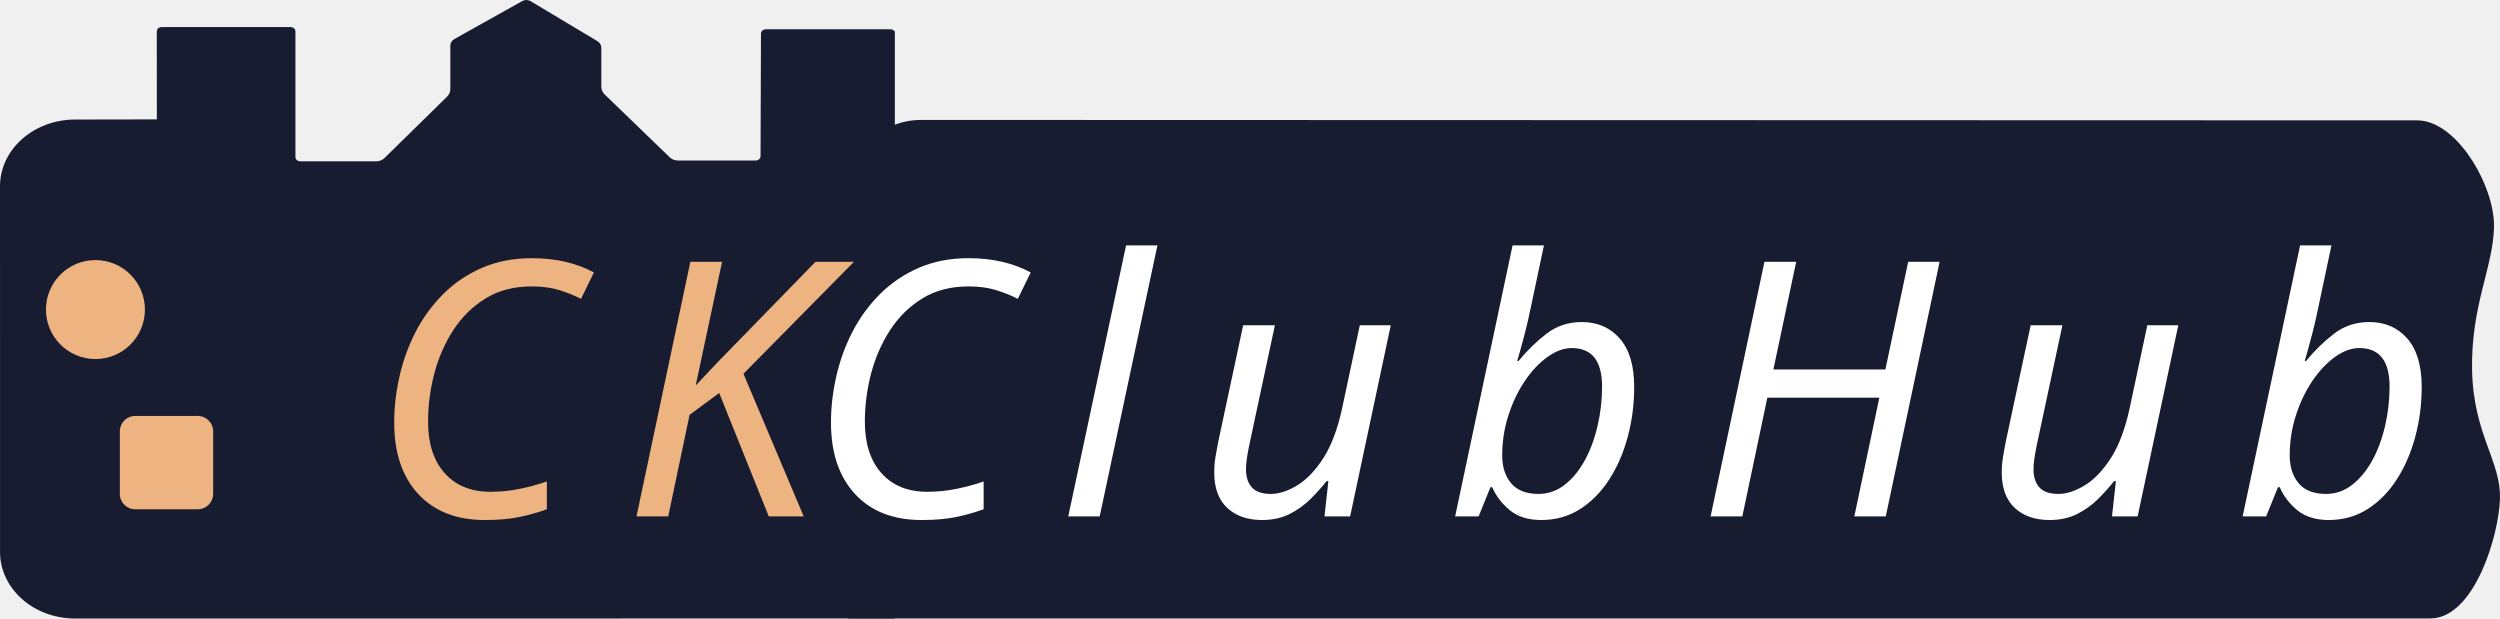
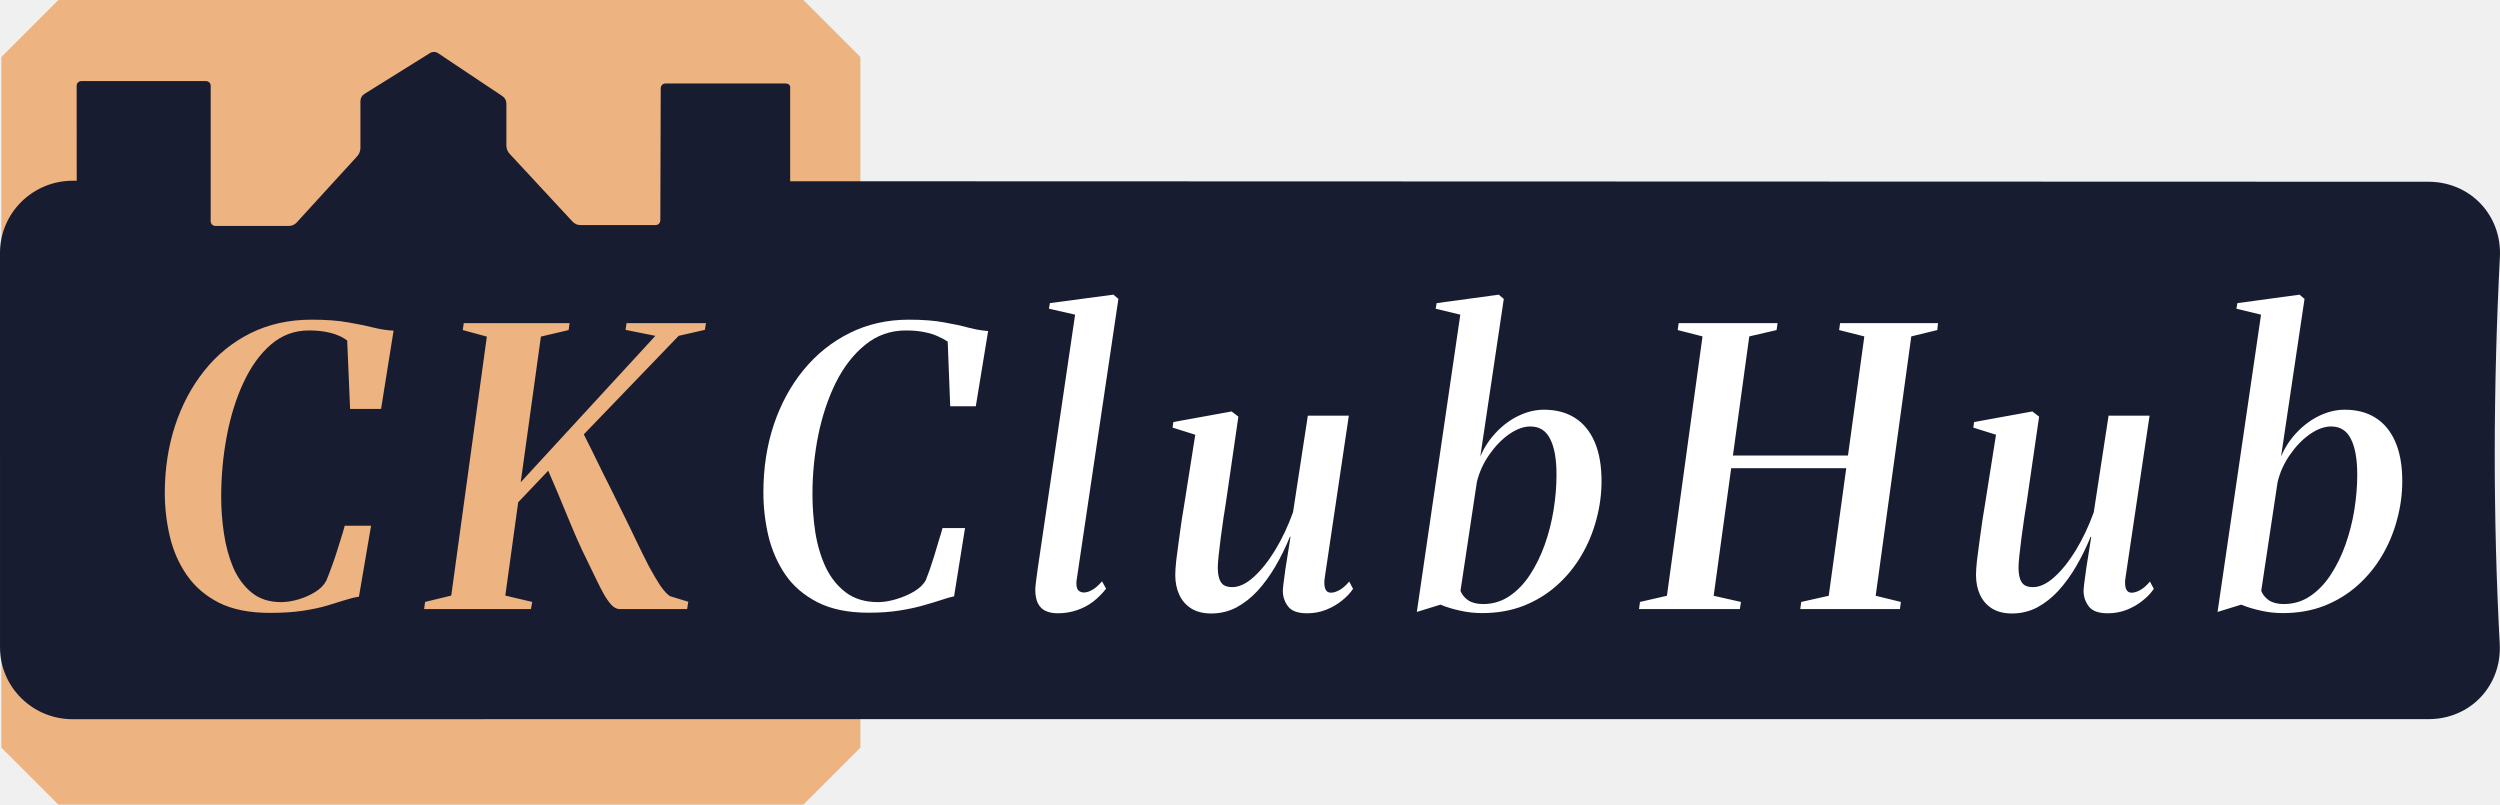
- <svg xmlns="http://www.w3.org/2000/svg" width="512.02mm" height="126.681mm" viewBox="0 0 512.02 126.681" version="1.1" id="svg1" xml:space="preserve">
+ <svg xmlns="http://www.w3.org/2000/svg" width="474.601mm" height="152.752mm" viewBox="0 0 474.601 152.752" version="1.1" id="svg1" xml:space="preserve">
  <defs id="defs1" />
-   <g id="layer3" transform="translate(-1607.985,-1004.962)">
-     <path id="path78" style="display:inline;fill:#181c30;fill-opacity:1;stroke:none;stroke-width:0.5;stroke-linecap:square;paint-order:stroke fill markers" d="M 663.083,-12.601 A 17.894,17.894 0 0 0 645.184,5.274 l -0.113,109.859 390.705,-6.5e-4 a 17.877,17.877 0 0 0 1.286,-0.092 c 10.055,-1.426 15.748,-21.119 16.073,-30.452 0.339,-9.713 -6.545,-16.5 -6.884,-33.002 -0.339,-16.501 5.191,-26.332 5.417,-36.747 0.226,-10.416 -9.211,-27.472 -19.114,-27.326 z" transform="matrix(0.8289044,0,0,0.7993963,1247.047,1039.595)" />
-     <path id="path27" style="display:inline;fill:#181c30;fill-opacity:1;stroke:none;stroke-width:0.5;stroke-linecap:square;paint-order:stroke fill markers" d="m 561.01,-43.061 -15.442,9.721 c -0.586,0.369 -0.942,1.014 -0.942,1.707 v 11.137 c 7e-5,0.717 -0.266,1.408 -0.747,1.94 l -14.243,15.74 c -0.476,0.526 -1.152,0.826 -1.861,0.826 h -17.263 c -0.615,-4.63e-5 -1.114,-0.499 -1.114,-1.114 V -35.278 c 4e-5,-0.615 -0.499,-1.114 -1.114,-1.114 h -29.307 c -0.615,-2.26e-4 -1.114,0.499 -1.113,1.114 l 0.017,22.543 -18.601,0.036 A 17.104,17.104 134.944 0 0 442.21,4.406 l 0.004,93.671 a 17.071,17.071 44.997 0 0 17.073,17.071 l 186.442,-0.015 V -35.199 c -0.185,-0.375 -0.565,-0.614 -0.983,-0.62 H 616.393 c -0.616,-2.07e-4 -1.116,0.498 -1.118,1.114 l -0.095,31.396 c -0.002,0.615 -0.502,1.113 -1.117,1.113 h -17.663 c -0.71,1.302e-4 -1.387,-0.297 -1.867,-0.82 L 579.719,-19.135 c -0.485,-0.527 -0.754,-1.218 -0.754,-1.934 v -10.004 c 6e-5,-0.696 -0.346,-1.347 -0.923,-1.736 l -15.166,-10.222 c -0.561,-0.378 -1.293,-0.39 -1.866,-0.029 z" transform="matrix(0.9005289,0,0,0.7993963,1209.763,1039.595)" />
-     <text xml:space="preserve" style="font-style:normal;font-variant:normal;font-weight:normal;font-stretch:normal;font-size:73.054px;line-height:0;font-family:Merriweather;-inkscape-font-specification:'Merriweather, @opsz=144,wght=600';font-variant-ligatures:normal;font-variant-caps:normal;font-variant-numeric:normal;font-variant-east-asian:normal;font-variation-settings:'opsz' 144, 'wght' 600;text-align:start;letter-spacing:9.007px;writing-mode:lr-tb;direction:rtl;text-anchor:start;fill:#edb381;stroke-width:0.74;stroke-linecap:square;paint-order:stroke fill markers" x="1767.394" y="1110.732" id="text27">
-       <tspan style="font-style:italic;font-variant:normal;font-weight:normal;font-stretch:normal;font-size:73.054px;font-family:Merriweather;-inkscape-font-specification:'Merriweather, @opsz=144,wght=600';font-variant-ligatures:normal;font-variant-caps:normal;font-variant-numeric:normal;font-variant-east-asian:normal;font-variation-settings:'opsz' 144, 'wght' 600;letter-spacing:9.007px;direction:rtl;stroke-width:0.74" x="1776.401" y="1110.732" id="tspan27">CK</tspan>
-     </text>
-     <text xml:space="preserve" style="font-style:normal;font-variant:normal;font-weight:normal;font-stretch:normal;font-size:73.054px;line-height:0;font-family:Merriweather;-inkscape-font-specification:'Merriweather, @opsz=144,wght=500';font-variant-ligatures:normal;font-variant-caps:normal;font-variant-numeric:normal;font-variant-east-asian:normal;font-variation-settings:'opsz' 144, 'wght' 500;text-align:start;letter-spacing:9.007px;writing-mode:lr-tb;direction:rtl;text-anchor:start;fill:#ffffff;fill-opacity:1;stroke-width:0.74;stroke-linecap:square;paint-order:stroke fill markers" x="2098.543" y="1110.732" id="text28">
-       <tspan style="font-style:italic;font-variant:normal;font-weight:normal;font-stretch:normal;font-size:73.054px;font-family:Merriweather;-inkscape-font-specification:'Merriweather, @opsz=144,wght=500';font-variant-ligatures:normal;font-variant-caps:normal;font-variant-numeric:normal;font-variant-east-asian:normal;font-variation-settings:'opsz' 144, 'wght' 500;letter-spacing:9.007px;direction:rtl;fill:#ffffff;fill-opacity:1;stroke-width:0.74" x="2107.55" y="1110.732" id="tspan28">ClubHub</tspan>
-     </text>
-     <path id="path30" style="fill:#edb381;stroke-width:0.14;stroke-linecap:square;paint-order:stroke fill markers" d="m 1637.667,1068.363 a 10.135,10.135 0 0 1 -10.135,10.135 10.135,10.135 0 0 1 -10.135,-10.135 10.135,10.135 0 0 1 10.135,-10.135 10.135,10.135 0 0 1 10.135,10.135 z" />
-     <path id="path39" style="fill:#edb381;stroke-width:0.134;stroke-linecap:square;paint-order:stroke fill markers" d="m 1635.683,1090.155 h 12.802 c 1.747,0 3.154,1.407 3.154,3.154 v 12.802 c 0,1.748 -1.407,3.154 -3.154,3.154 h -12.802 c -1.747,0 -3.154,-1.407 -3.154,-3.154 v -12.802 c 0,-1.747 1.407,-3.154 3.154,-3.154 z" />
+   <g id="layer3" transform="translate(-557.5205,-1400.395)">
+     <g id="rect111">
+       <path style="fill:#edb381;stroke-linecap:square;stroke-linejoin:bevel;paint-order:stroke fill markers" d="m 568.598,1400.395 -10.818,10.818 v 131.115 l 10.818,10.818 H 710.033 l 10.818,-10.818 v -131.115 l -10.818,-10.818 z m 10.818,21.637 h 119.799 v 109.478 H 579.416 Z" id="path133" />
+       <path style="fill:#edb381;stroke-linecap:square;stroke-linejoin:bevel;paint-order:stroke fill markers" d="m 568.597,1411.213 h 141.435 v 131.115 h -141.435 z" id="path134" />
+     </g>
+     <path id="path118" style="display:inline;fill:#181c30;fill-opacity:1;stroke:none;stroke-width:0.5;stroke-linecap:square;paint-order:stroke fill markers" d="m 561.947,-43.324 c -0.325,-0.005 -0.651,0.082 -0.938,0.262 l -15.442,9.721 c -0.586,0.369 -0.942,1.014 -0.942,1.707 v 11.137 c 7e-5,0.717 -0.266,1.408 -0.747,1.94 l -14.243,15.74 c -0.476,0.526 -1.152,0.826 -1.861,0.826 h -17.263 c -0.615,-4.63e-5 -1.114,-0.499 -1.114,-1.114 V -35.279 c 4e-5,-0.615 -0.499,-1.114 -1.114,-1.114 h -29.307 c -0.615,-2.26e-4 -1.114,0.499 -1.113,1.114 l 0.017,22.543 -0.98,0.004 A 17.137,17.137 0 0 0 459.83,4.406 l 0.004,93.671 A 17.071,17.071 0 0 0 476.907,115.147 l 166.197,-0.015 h 2.624 l 385.457,-6.5e-4 c 9.875,-1e-5 17.262,-7.982 16.742,-17.844 -1.593,-30.177 -1.541,-60.828 0.039,-91.92 0.501,-9.862 -6.935,-17.851 -16.81,-17.854 l -385.428,-0.121 v -22.593 c -0.185,-0.375 -0.565,-0.614 -0.983,-0.62 h -28.352 c -0.616,-2.07e-4 -1.116,0.498 -1.118,1.114 l -0.095,31.396 c -0.002,0.615 -0.502,1.113 -1.117,1.113 h -17.663 c -0.71,1.302e-4 -1.387,-0.297 -1.867,-0.82 L 579.719,-19.136 c -0.485,-0.527 -0.754,-1.218 -0.754,-1.934 v -10.004 c 6e-5,-0.696 -0.346,-1.347 -0.923,-1.736 l -15.166,-10.222 c -0.281,-0.189 -0.604,-0.286 -0.929,-0.292 z" transform="matrix(0.8069253,0,0,0.7993963,186.4717,1444.881)" />
+     <path id="path120" style="display:none;fill:#edb381;fill-opacity:1;stroke:none;stroke-width:0.151;stroke-linecap:square;paint-order:stroke fill markers" d="m 1022.461,1524.345 v 0.01 l 10e-4,5e-4 c -0.099,0.012 -0.197,0.032 -0.282,0.089 l -4.59,3.102 c -0.174,0.118 -0.275,0.316 -0.268,0.525 l 0.123,3.356 c 0.01,0.216 -0.065,0.428 -0.206,0.593 l -4.154,4.897 h 5.473 c 4.245,0 7.881,-1.845 10.325,-4.729 l -0.751,-0.751 c -0.153,-0.154 -0.243,-0.359 -0.251,-0.575 l -0.111,-3.015 c -0.01,-0.21 -0.12,-0.403 -0.3,-0.513 l -4.727,-2.911 c -0.087,-0.054 -0.187,-0.079 -0.286,-0.078 z m -41.331,1.544 c -0.175,-0.107 -0.398,-0.102 -0.568,0.011 l -4.59,3.103 c -0.174,0.118 -0.275,0.316 -0.268,0.524 l 0.123,3.357 c 0.008,0.216 -0.065,0.427 -0.206,0.593 l -2.917,3.44 h 17.823 l -4.01,-4.015 c -0.153,-0.153 -0.243,-0.359 -0.251,-0.575 l -0.111,-3.015 c -0.008,-0.21 -0.12,-0.402 -0.3,-0.513 z m 25.085,1.154 -8.916,0.329 c -0.187,0 -0.333,0.162 -0.326,0.348 l 0.343,9.198 h 9.602 l -0.352,-9.551 c -0.01,-0.185 -0.164,-0.33 -0.351,-0.324 z m -67.066,0.303 c -0.099,0.012 -0.197,0.033 -0.282,0.089 l -4.59,3.102 c -0.174,0.118 -0.275,0.317 -0.268,0.525 l 0.124,3.356 c 0.008,0.216 -0.065,0.428 -0.206,0.593 l -1.616,1.906 h 14.989 l -2.477,-2.481 c -0.153,-0.153 -0.243,-0.359 -0.251,-0.575 l -0.111,-3.015 c -0.008,-0.21 -0.12,-0.402 -0.3,-0.513 l -4.727,-2.911 c -0.087,-0.054 -0.186,-0.078 -0.285,-0.077 z m 25.447,1.155 -8.916,0.329 c -0.187,0 -0.333,0.163 -0.326,0.348 l 0.289,7.74 h 9.603 l -0.298,-8.093 c -0.006,-0.185 -0.164,-0.33 -0.351,-0.324 z m -66.617,0.446 c -0.175,-0.107 -0.398,-0.103 -0.568,0.011 l -4.589,3.103 c -0.174,0.118 -0.275,0.316 -0.268,0.525 l 0.123,3.356 c 0.008,0.216 -0.066,0.428 -0.206,0.593 l -0.325,0.383 h 12.179 l -0.957,-0.958 c -0.153,-0.154 -0.243,-0.359 -0.251,-0.575 l -0.111,-3.015 c -0.008,-0.21 -0.12,-0.402 -0.3,-0.513 z m 24.923,1.084 -8.916,0.328 c -0.187,0 -0.334,0.163 -0.327,0.348 l 0.232,6.211 h 9.62 l -0.241,-6.537 c -0.004,-0.01 -0.013,-0.011 -0.018,-0.017 v -0.01 c -0.006,-0.185 -0.164,-0.33 -0.351,-0.323 z m -66.904,0.372 -5.2e-4,0.01 c -0.099,0.012 -0.197,0.033 -0.282,0.089 l -4.59,3.102 c -0.174,0.118 -0.275,0.317 -0.268,0.526 l 0.103,2.791 h 10.461 l -0.111,-3.014 c -0.008,-0.21 -0.12,-0.403 -0.3,-0.513 l -4.727,-2.911 c -0.087,-0.054 -0.187,-0.079 -0.286,-0.078 z m 25.448,1.155 -8.915,0.329 c -0.187,0 -0.334,0.162 -0.327,0.348 l 0.175,4.684 h 9.603 l -0.186,-5.036 c -0.006,-0.185 -0.164,-0.33 -0.351,-0.324 z m -41.695,1.542 -8.916,0.328 c -0.187,0 -0.333,0.163 -0.326,0.348 l 0.117,3.141 h 9.604 l -0.129,-3.494 c -0.006,-0.185 -0.164,-0.33 -0.351,-0.324 z" />
+     <path style="font-style:italic;font-size:73.054px;line-height:0;font-family:Merriweather;-inkscape-font-specification:'Merriweather, @opsz=144,wght=600';font-variation-settings:'opsz' 144, 'wght' 600;letter-spacing:9.007px;direction:rtl;fill:#edb381;stroke-width:0.74;stroke-linecap:square;paint-order:stroke fill markers" d="m 608.786,1516.748 q -5.844,0 -9.716,-1.936 -3.835,-1.972 -6.1,-5.26 -2.265,-3.287 -3.214,-7.342 -0.95,-4.054 -0.95,-8.219 0,-6.721 1.899,-12.638 1.936,-5.954 5.552,-10.52 3.616,-4.566 8.767,-7.159 5.187,-2.593 11.652,-2.593 4.128,0 6.904,0.511 2.813,0.475 4.822,0.986 2.046,0.511 3.835,0.584 l -2.374,14.867 h -5.881 l -0.548,-12.967 q -0.694,-0.584 -1.717,-0.986 -1.023,-0.438 -2.411,-0.694 -1.388,-0.256 -3.141,-0.256 -4.091,0 -7.196,2.667 -3.105,2.667 -5.223,7.232 -2.119,4.529 -3.178,10.191 -1.059,5.625 -1.059,11.543 0,3.324 0.511,6.83 0.511,3.507 1.753,6.502 1.278,2.959 3.507,4.785 2.228,1.826 5.589,1.826 1.534,0 3.287,-0.511 1.753,-0.511 3.214,-1.425 1.461,-0.913 2.082,-2.119 0.329,-0.731 0.804,-2.046 0.511,-1.351 1.023,-2.886 0.511,-1.571 0.95,-3.032 0.475,-1.461 0.731,-2.484 h 5.004 l -2.301,13.479 q -1.132,0.146 -2.593,0.621 -1.461,0.475 -3.434,1.059 -1.972,0.584 -4.639,0.986 -2.666,0.402 -6.21,0.402 z m 29.248,-0.731 0.183,-1.351 4.968,-1.205 6.758,-49.165 -4.566,-1.242 0.183,-1.315 H 665.649 l -0.183,1.315 -5.26,1.242 -3.835,27.651 25.569,-27.797 -5.662,-1.132 0.183,-1.278 h 15.086 l -0.219,1.278 -4.968,1.132 -18.008,18.702 q 0.731,1.425 1.571,3.141 0.84,1.717 1.79,3.653 0.986,1.936 2.009,4.018 1.023,2.046 2.046,4.164 1.351,2.703 2.593,5.333 1.242,2.593 2.374,4.785 1.169,2.155 2.155,3.653 1.023,1.461 1.826,1.972 l 3.47,1.059 -0.219,1.388 h -12.894 q -0.767,-0.037 -1.498,-0.804 -0.731,-0.803 -1.498,-2.155 -0.731,-1.351 -1.534,-3.032 -0.804,-1.717 -1.717,-3.543 -0.804,-1.607 -1.79,-3.835 -0.986,-2.265 -1.972,-4.675 -0.986,-2.411 -1.899,-4.566 -0.913,-2.155 -1.571,-3.653 l -5.698,5.99 -2.447,17.716 5.114,1.205 -0.256,1.351 z" id="text120" aria-label="CK" />
+     <path style="font-style:italic;font-size:73.054px;line-height:0;font-family:Merriweather;-inkscape-font-specification:'Merriweather, @opsz=144,wght=500';font-variation-settings:'opsz' 144, 'wght' 500;letter-spacing:9.007px;direction:rtl;fill:#ffffff;stroke-width:0.74;stroke-linecap:square;paint-order:stroke fill markers" d="m 722.423,1516.712 q -5.808,0 -9.68,-1.972 -3.872,-1.972 -6.137,-5.26 -2.228,-3.287 -3.214,-7.342 -0.95,-4.091 -0.95,-8.255 0,-6.904 1.972,-12.857 2.009,-5.954 5.662,-10.41 3.689,-4.493 8.767,-7.013 5.077,-2.52 11.214,-2.52 3.945,0 6.684,0.511 2.74,0.475 4.712,1.023 2.009,0.511 3.653,0.621 l -2.338,14.282 h -4.858 l -0.475,-12.273 q -0.731,-0.511 -1.826,-0.986 -1.059,-0.511 -2.557,-0.804 -1.498,-0.329 -3.543,-0.329 -4.383,0 -7.707,2.703 -3.324,2.667 -5.589,7.159 -2.228,4.493 -3.36,10.045 -1.096,5.516 -1.096,11.214 0,3.58 0.548,7.232 0.584,3.616 1.972,6.611 1.425,2.959 3.835,4.785 2.447,1.826 6.1,1.826 1.571,0 3.397,-0.548 1.863,-0.548 3.434,-1.461 1.571,-0.95 2.228,-2.155 0.329,-0.804 0.767,-2.046 0.438,-1.278 0.877,-2.703 0.438,-1.461 0.84,-2.813 0.438,-1.351 0.694,-2.338 h 4.274 l -2.082,12.967 q -1.096,0.219 -2.557,0.731 -1.461,0.475 -3.397,1.023 -1.936,0.548 -4.493,0.95 -2.52,0.402 -5.771,0.402 z m 39.451,-5.954 q -0.073,1.205 0.329,1.68 0.438,0.438 1.096,0.438 0.694,0 1.534,-0.475 0.877,-0.475 1.899,-1.644 l 0.767,1.388 q -1.096,1.425 -2.484,2.484 -1.388,1.059 -3.068,1.607 -1.68,0.584 -3.616,0.584 -1.315,0 -2.301,-0.438 -0.95,-0.438 -1.461,-1.425 -0.511,-1.023 -0.511,-2.667 0,-0.365 0.073,-0.95 0.073,-0.621 0.183,-1.425 0.11,-0.804 0.219,-1.644 l 7.086,-48.143 -4.968,-1.132 0.183,-1.059 12.054,-1.607 0.95,0.804 z m 25.59,6.1 q -2.265,0 -3.799,-0.95 -1.498,-0.95 -2.265,-2.594 -0.767,-1.644 -0.767,-3.799 0,-0.913 0.183,-2.703 0.219,-1.826 0.511,-3.908 0.292,-2.119 0.548,-3.908 0.292,-1.826 0.438,-2.667 l 2.119,-13.405 -4.31,-1.351 0.146,-1.059 11.068,-2.009 1.278,0.986 -2.374,16.364 q -0.183,1.205 -0.475,3.032 -0.256,1.79 -0.511,3.689 -0.219,1.863 -0.402,3.397 -0.146,1.498 -0.146,2.119 0,1.205 0.256,2.082 0.256,0.84 0.84,1.278 0.621,0.402 1.644,0.402 1.936,0 4.055,-1.899 2.119,-1.899 4.091,-5.114 1.972,-3.251 3.397,-7.196 l 2.813,-18.337 h 7.78 l -4.602,30.975 q -0.146,1.205 0.146,1.936 0.292,0.694 1.059,0.694 0.731,0 1.644,-0.511 0.95,-0.548 1.826,-1.607 l 0.731,1.388 q -0.804,1.205 -2.155,2.265 -1.315,1.059 -2.995,1.717 -1.68,0.657 -3.58,0.657 -2.63,0 -3.616,-1.315 -0.986,-1.315 -0.986,-2.959 0,-0.365 0.146,-1.534 0.146,-1.169 0.365,-2.74 0.256,-1.607 0.511,-3.214 0.256,-1.607 0.438,-2.776 h -0.11 q -1.205,2.959 -2.74,5.589 -1.534,2.63 -3.397,4.676 -1.863,2.009 -4.055,3.178 -2.192,1.132 -4.749,1.132 z m 51.08,-29.806 q 1.132,-2.63 3.032,-4.603 1.899,-2.009 4.274,-3.141 2.374,-1.132 4.785,-1.132 3.434,0 5.844,1.534 2.447,1.534 3.762,4.566 1.315,3.032 1.315,7.452 0,3.689 -0.986,7.305 -0.95,3.616 -2.849,6.831 -1.863,3.178 -4.639,5.662 -2.74,2.447 -6.319,3.872 -3.58,1.388 -7.89,1.388 -2.155,0 -4.201,-0.475 -2.046,-0.438 -3.689,-1.132 l -4.493,1.388 8.255,-56.434 -4.675,-1.132 0.183,-1.059 11.798,-1.607 0.95,0.804 z m -3.762,25.496 q 0.365,1.023 1.425,1.79 1.096,0.731 2.849,0.731 2.776,0 5.004,-1.498 2.265,-1.534 3.908,-4.054 1.68,-2.557 2.813,-5.735 1.132,-3.214 1.68,-6.611 0.548,-3.434 0.548,-6.648 0,-4.456 -1.205,-6.794 -1.169,-2.374 -3.762,-2.374 -1.899,0 -4.018,1.461 -2.082,1.461 -3.762,3.872 -1.68,2.374 -2.374,5.223 z m 33.89,3.47 0.183,-1.351 5.114,-1.169 6.758,-49.239 -4.712,-1.205 0.183,-1.315 h 18.775 l -0.183,1.315 -5.187,1.205 -3.105,22.61 h 21.843 l 3.105,-22.61 -4.785,-1.205 0.183,-1.315 h 18.592 l -0.146,1.315 -4.931,1.205 -6.758,49.239 4.785,1.169 -0.183,1.351 h -18.921 l 0.183,-1.351 5.223,-1.169 3.324,-24.218 h -21.843 l -3.324,24.218 5.187,1.169 -0.219,1.351 z m 70.804,0.84 q -2.265,0 -3.799,-0.95 -1.498,-0.95 -2.265,-2.594 -0.767,-1.644 -0.767,-3.799 0,-0.913 0.183,-2.703 0.219,-1.826 0.511,-3.908 0.292,-2.119 0.548,-3.908 0.292,-1.826 0.438,-2.667 l 2.119,-13.405 -4.31,-1.351 0.146,-1.059 11.068,-2.009 1.278,0.986 -2.374,16.364 q -0.183,1.205 -0.475,3.032 -0.256,1.79 -0.511,3.689 -0.219,1.863 -0.402,3.397 -0.146,1.498 -0.146,2.119 0,1.205 0.256,2.082 0.256,0.84 0.84,1.278 0.621,0.402 1.644,0.402 1.936,0 4.055,-1.899 2.119,-1.899 4.091,-5.114 1.972,-3.251 3.397,-7.196 l 2.813,-18.337 h 7.78 l -4.602,30.975 q -0.146,1.205 0.146,1.936 0.292,0.694 1.059,0.694 0.731,0 1.644,-0.511 0.95,-0.548 1.826,-1.607 l 0.731,1.388 q -0.804,1.205 -2.155,2.265 -1.315,1.059 -2.995,1.717 -1.68,0.657 -3.58,0.657 -2.63,0 -3.616,-1.315 -0.986,-1.315 -0.986,-2.959 0,-0.365 0.146,-1.534 0.146,-1.169 0.365,-2.74 0.256,-1.607 0.511,-3.214 0.256,-1.607 0.438,-2.776 h -0.11 q -1.205,2.959 -2.74,5.589 -1.534,2.63 -3.397,4.676 -1.863,2.009 -4.055,3.178 -2.192,1.132 -4.749,1.132 z m 51.08,-29.806 q 1.132,-2.63 3.032,-4.603 1.899,-2.009 4.274,-3.141 2.374,-1.132 4.785,-1.132 3.433,0 5.844,1.534 2.447,1.534 3.762,4.566 1.315,3.032 1.315,7.452 0,3.689 -0.986,7.305 -0.95,3.616 -2.849,6.831 -1.863,3.178 -4.639,5.662 -2.74,2.447 -6.319,3.872 -3.58,1.388 -7.89,1.388 -2.155,0 -4.201,-0.475 -2.046,-0.438 -3.689,-1.132 l -4.493,1.388 8.255,-56.434 -4.675,-1.132 0.183,-1.059 11.798,-1.607 0.95,0.804 z m -3.762,25.496 q 0.365,1.023 1.425,1.79 1.096,0.731 2.849,0.731 2.776,0 5.004,-1.498 2.265,-1.534 3.908,-4.054 1.68,-2.557 2.813,-5.735 1.132,-3.214 1.68,-6.611 0.548,-3.434 0.548,-6.648 0,-4.456 -1.205,-6.794 -1.169,-2.374 -3.762,-2.374 -1.899,0 -4.018,1.461 -2.082,1.461 -3.762,3.872 -1.68,2.374 -2.374,5.223 z" id="text121" aria-label="ClubHub" />
  </g>
</svg>
